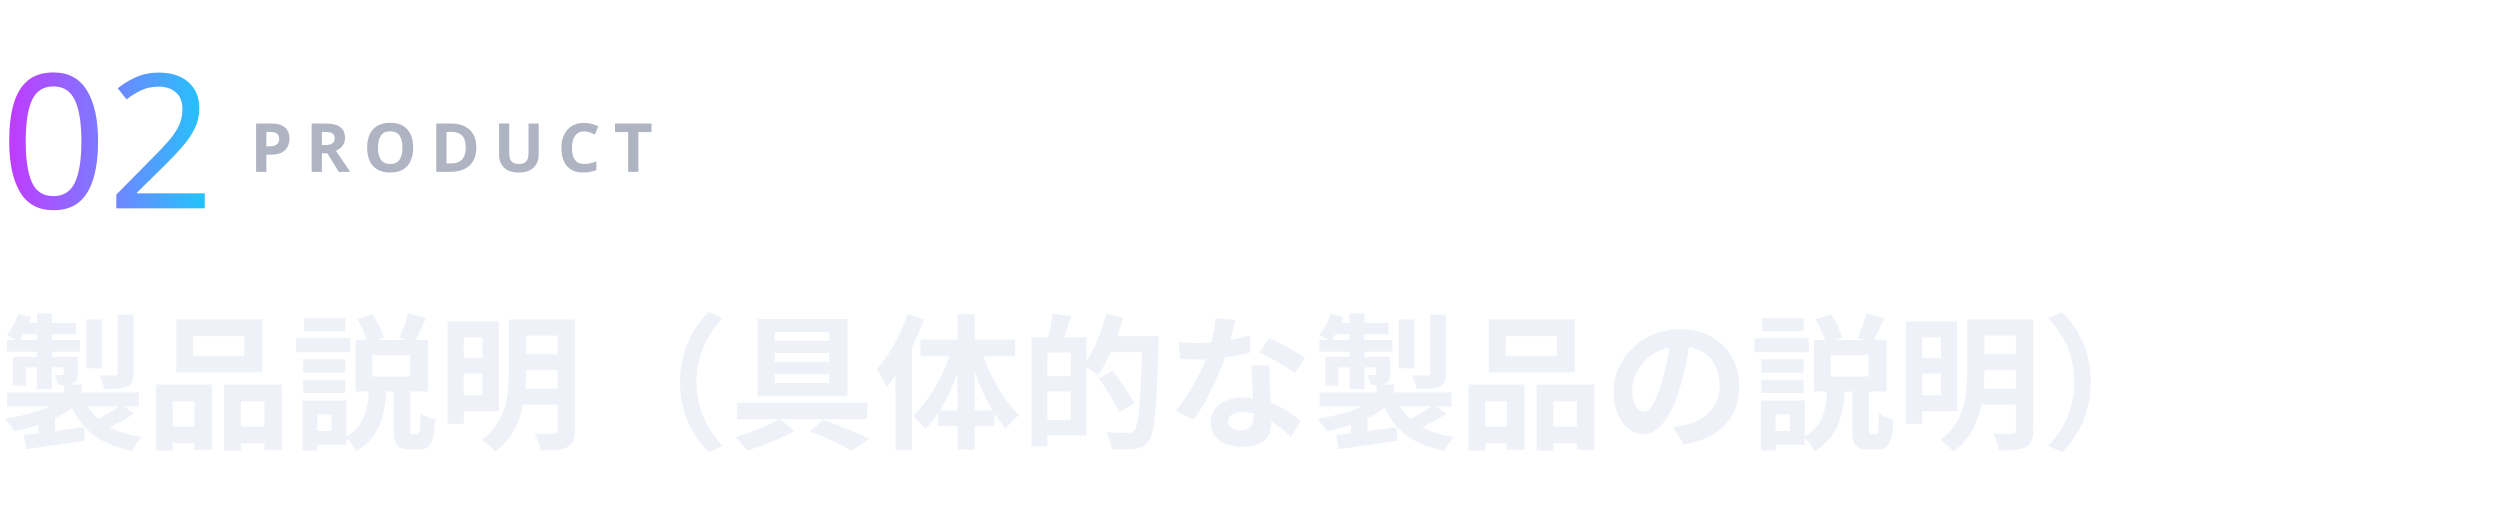
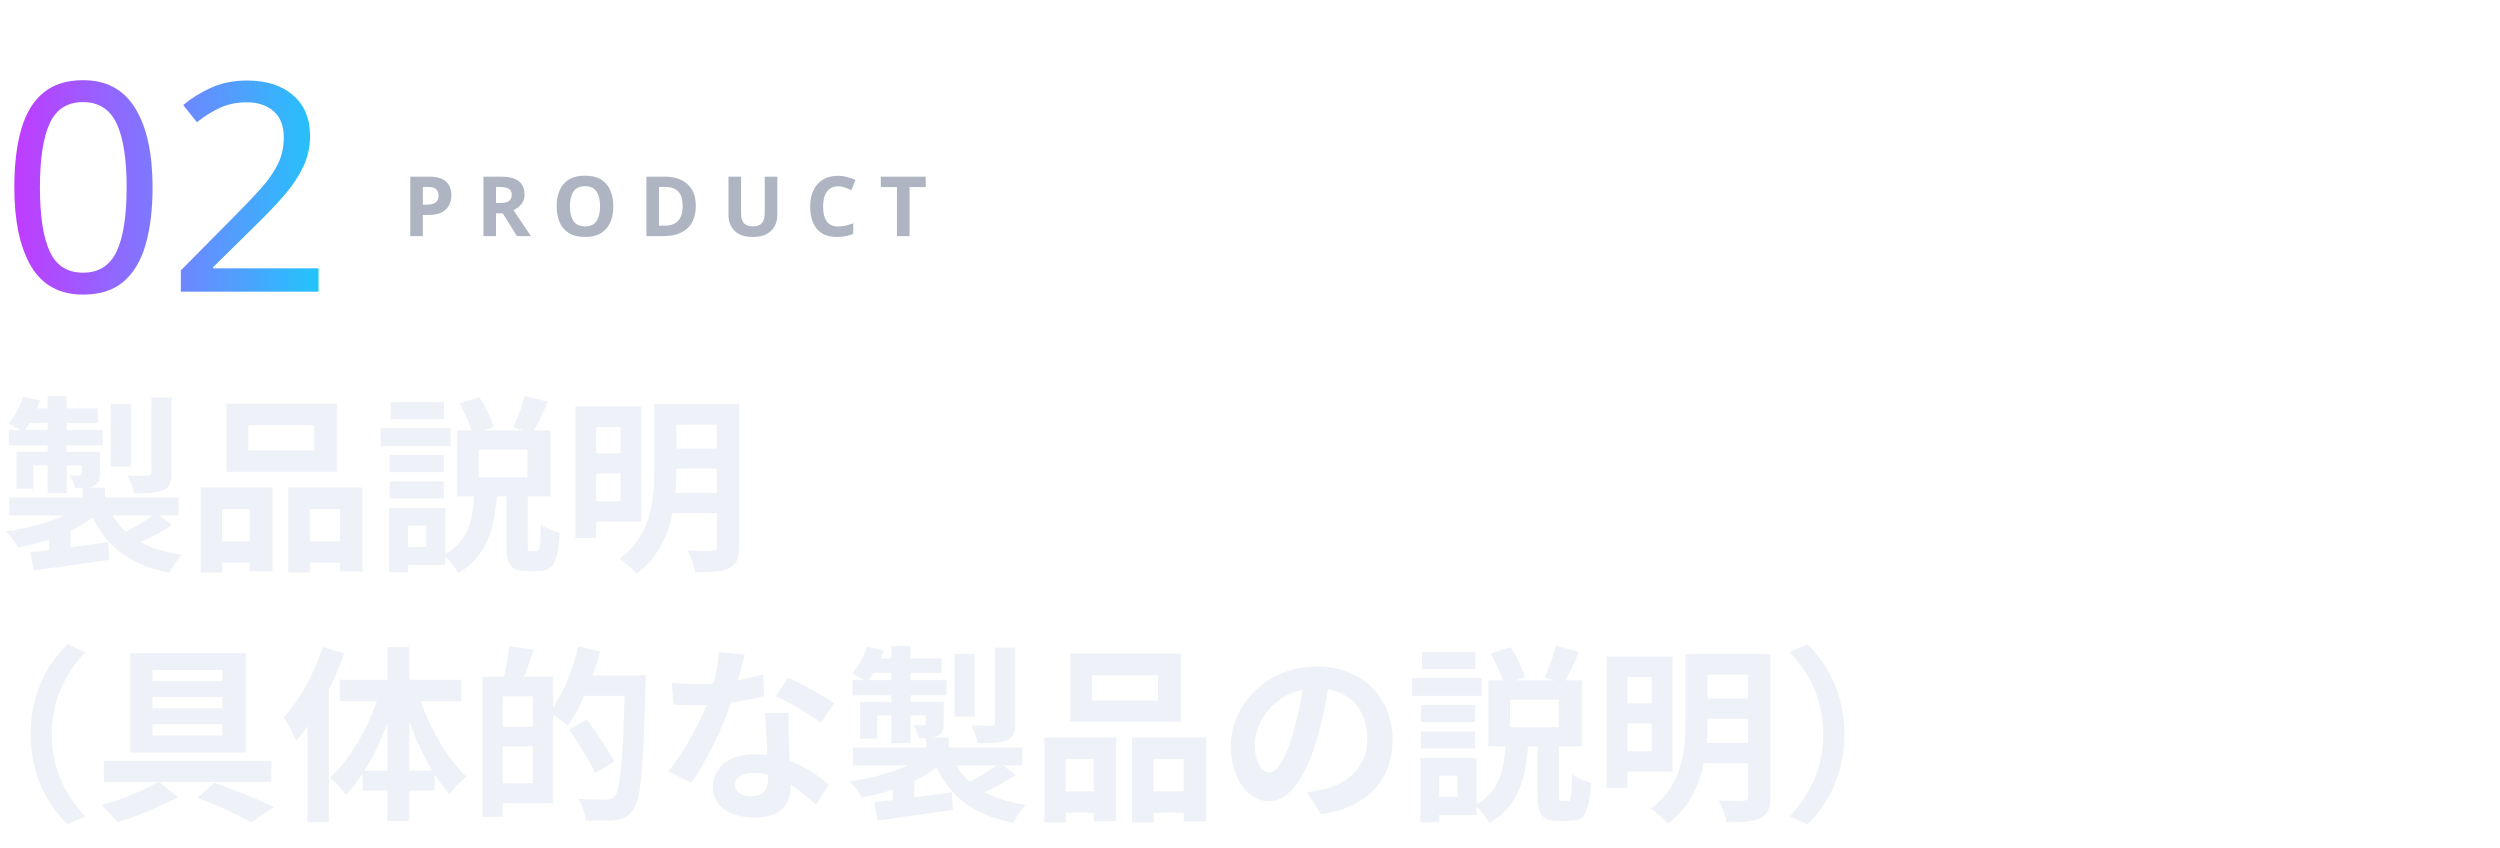
- <svg xmlns="http://www.w3.org/2000/svg" viewBox="0 0 480 102" width="480" height="102" role="img">
+ <svg xmlns="http://www.w3.org/2000/svg" viewBox="0 0 360 122" width="360" height="122" role="img">
  <defs>
    <filter id="glow" x="-30%" y="-30%" width="160%" height="160%">
      <feGaussianBlur stdDeviation="1.6" result="b" />
      <feMerge>
        <feMergeNode in="b" />
        <feMergeNode in="SourceGraphic" />
      </feMerge>
    </filter>
    <linearGradient id="brand" x1="0" y1="0" x2="1" y2="0">
      <stop offset="0" stop-color="#C03BFF" />
      <stop offset=".55" stop-color="#6F86FF" />
      <stop offset="1" stop-color="#22C4FA" />
    </linearGradient>
    <linearGradient id="bg" x1="0" y1="0" x2="1" y2="1">
      <stop offset="0" stop-color="#141827" />
      <stop offset="1" stop-color="#231B35" />
    </linearGradient>
    <style>
.jp{font-family:'Hiragino Sans','Hiragino Kaku Gothic ProN','Yu Gothic UI','Yu Gothic','Meiryo','Noto Sans JP','Noto Sans CJK JP',sans-serif}
.disp{font-family:Impact,Haettenschweiler,'Anton','Arial Narrow Bold','Arial Black',sans-serif}
.gh{font-family:-apple-system,BlinkMacSystemFont,'Segoe UI','Noto Sans',Helvetica,Arial,sans-serif}
.rnd{font-family:RcRounded,'Hiragino Maru Gothic ProN','Yu Gothic UI','Noto Sans JP',sans-serif}
.hand{font-family:RcHand,'Hiragino Maru Gothic ProN','Yu Gothic UI','Noto Sans JP',sans-serif}
.mono{font-family:ui-monospace,SFMono-Regular,'Cascadia Mono',Consolas,'Liberation Mono',monospace}

@keyframes bob{0%,100%{transform:translateY(0)}50%{transform:translateY(-5px)}}
@keyframes blink{0%,90%,100%{transform:scaleY(1)}94%{transform:scaleY(.12)}}
@keyframes flow{to{stroke-dashoffset:-28}}
@keyframes pulse{0%,100%{opacity:.55}50%{opacity:1}}
.bob{animation:bob 2.6s ease-in-out infinite}
.eyes{transform-box:fill-box;transform-origin:center;animation:blink 4.8s infinite}
.flow{stroke-dasharray:6 8;animation:flow 1.1s linear infinite}
.pulse{animation:pulse 2.4s ease-in-out infinite}
@media (prefers-reduced-motion:reduce){.bob,.eyes,.flow,.pulse{animation:none}}
</style>
  </defs>
-   <text x="0" y="40" class="disp" font-size="36" font-weight="400" fill="url(#brand)" text-anchor="start" textLength="38" lengthAdjust="spacingAndGlyphs">02</text>
-   <text x="48" y="33" class="gh" font-size="13" font-weight="600" fill="#AEB4C2" text-anchor="start" letter-spacing="2.5">PRODUCT</text>
-   <text x="0" y="84" class="gh" font-size="28" font-weight="600" fill="#EEF1F7" text-anchor="start">製品説明（具体的な製品の説明）</text>
+   <text x="0" y="42" class="disp" font-size="42" font-weight="400" fill="url(#brand)" text-anchor="start" textLength="44" lengthAdjust="spacingAndGlyphs">02</text>
+   <text x="58" y="34" class="gh" font-size="12" font-weight="600" fill="#AEB4C2" text-anchor="start" letter-spacing="3">PRODUCT</text>
+   <text x="0" y="80" class="gh" font-size="27" font-weight="600" fill="#EEF1F7" text-anchor="start">製品説明</text>
+   <text x="-13.5" y="116" class="gh" font-size="27" font-weight="600" fill="#EEF1F7" text-anchor="start">（具体的な製品の説明）</text>
</svg>
